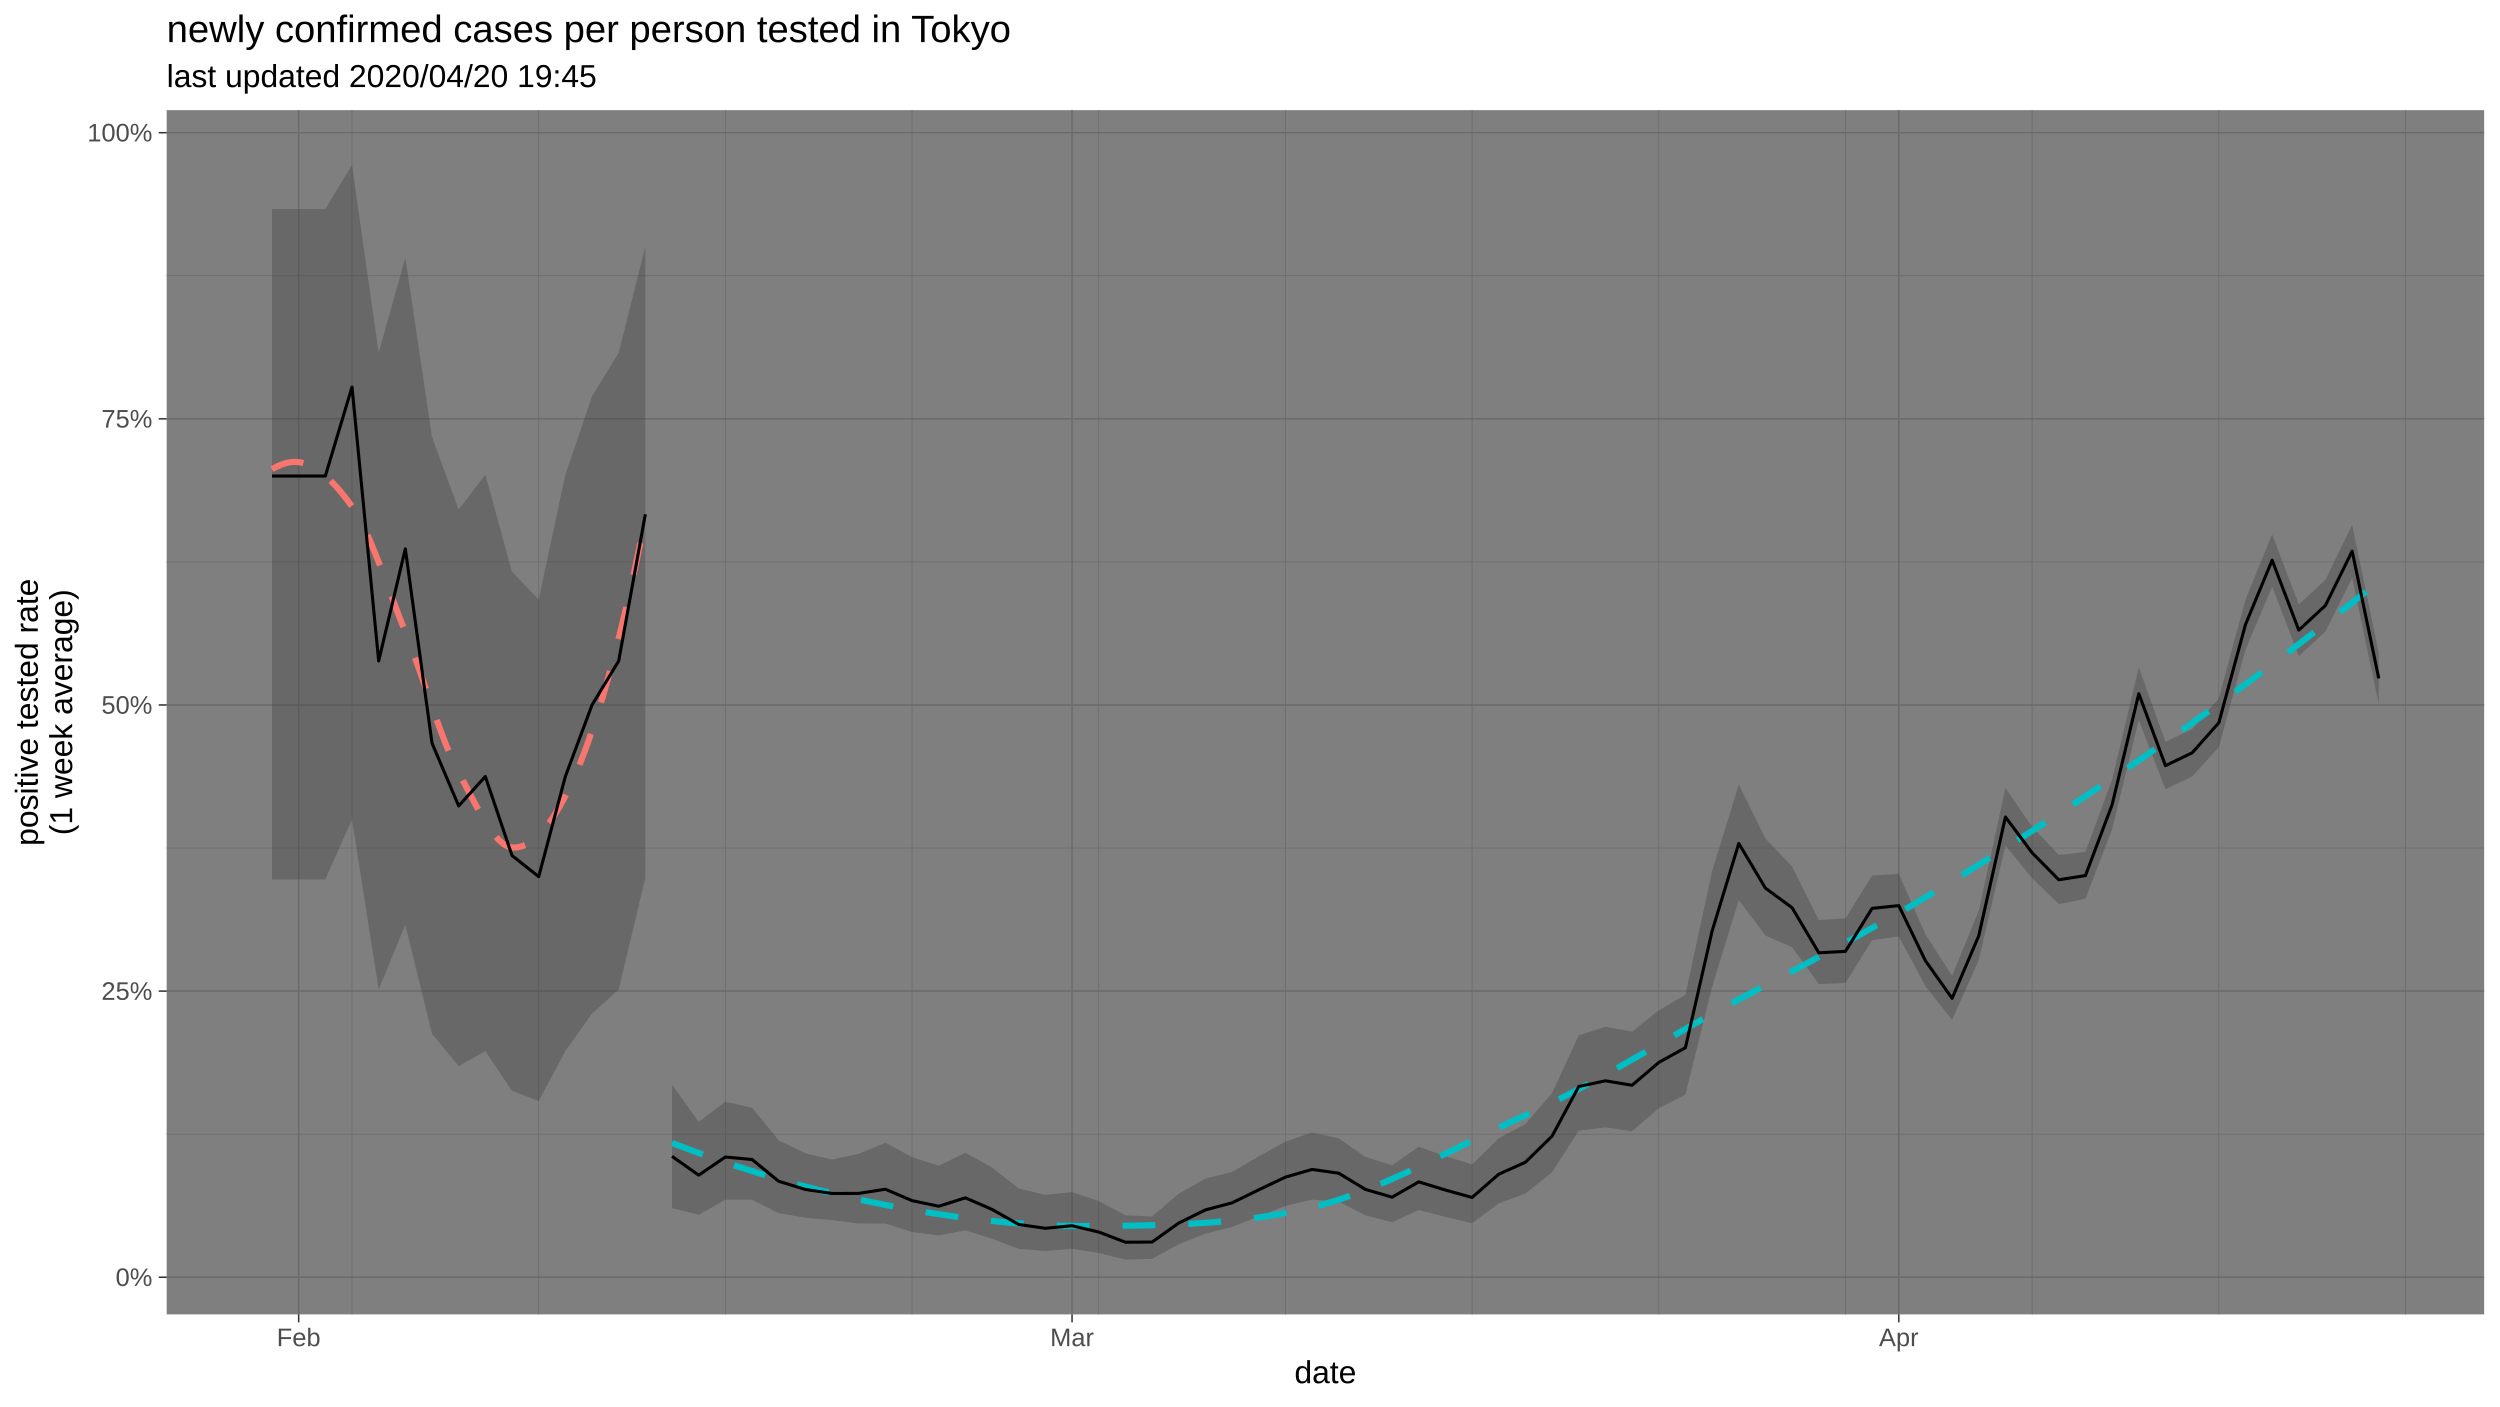
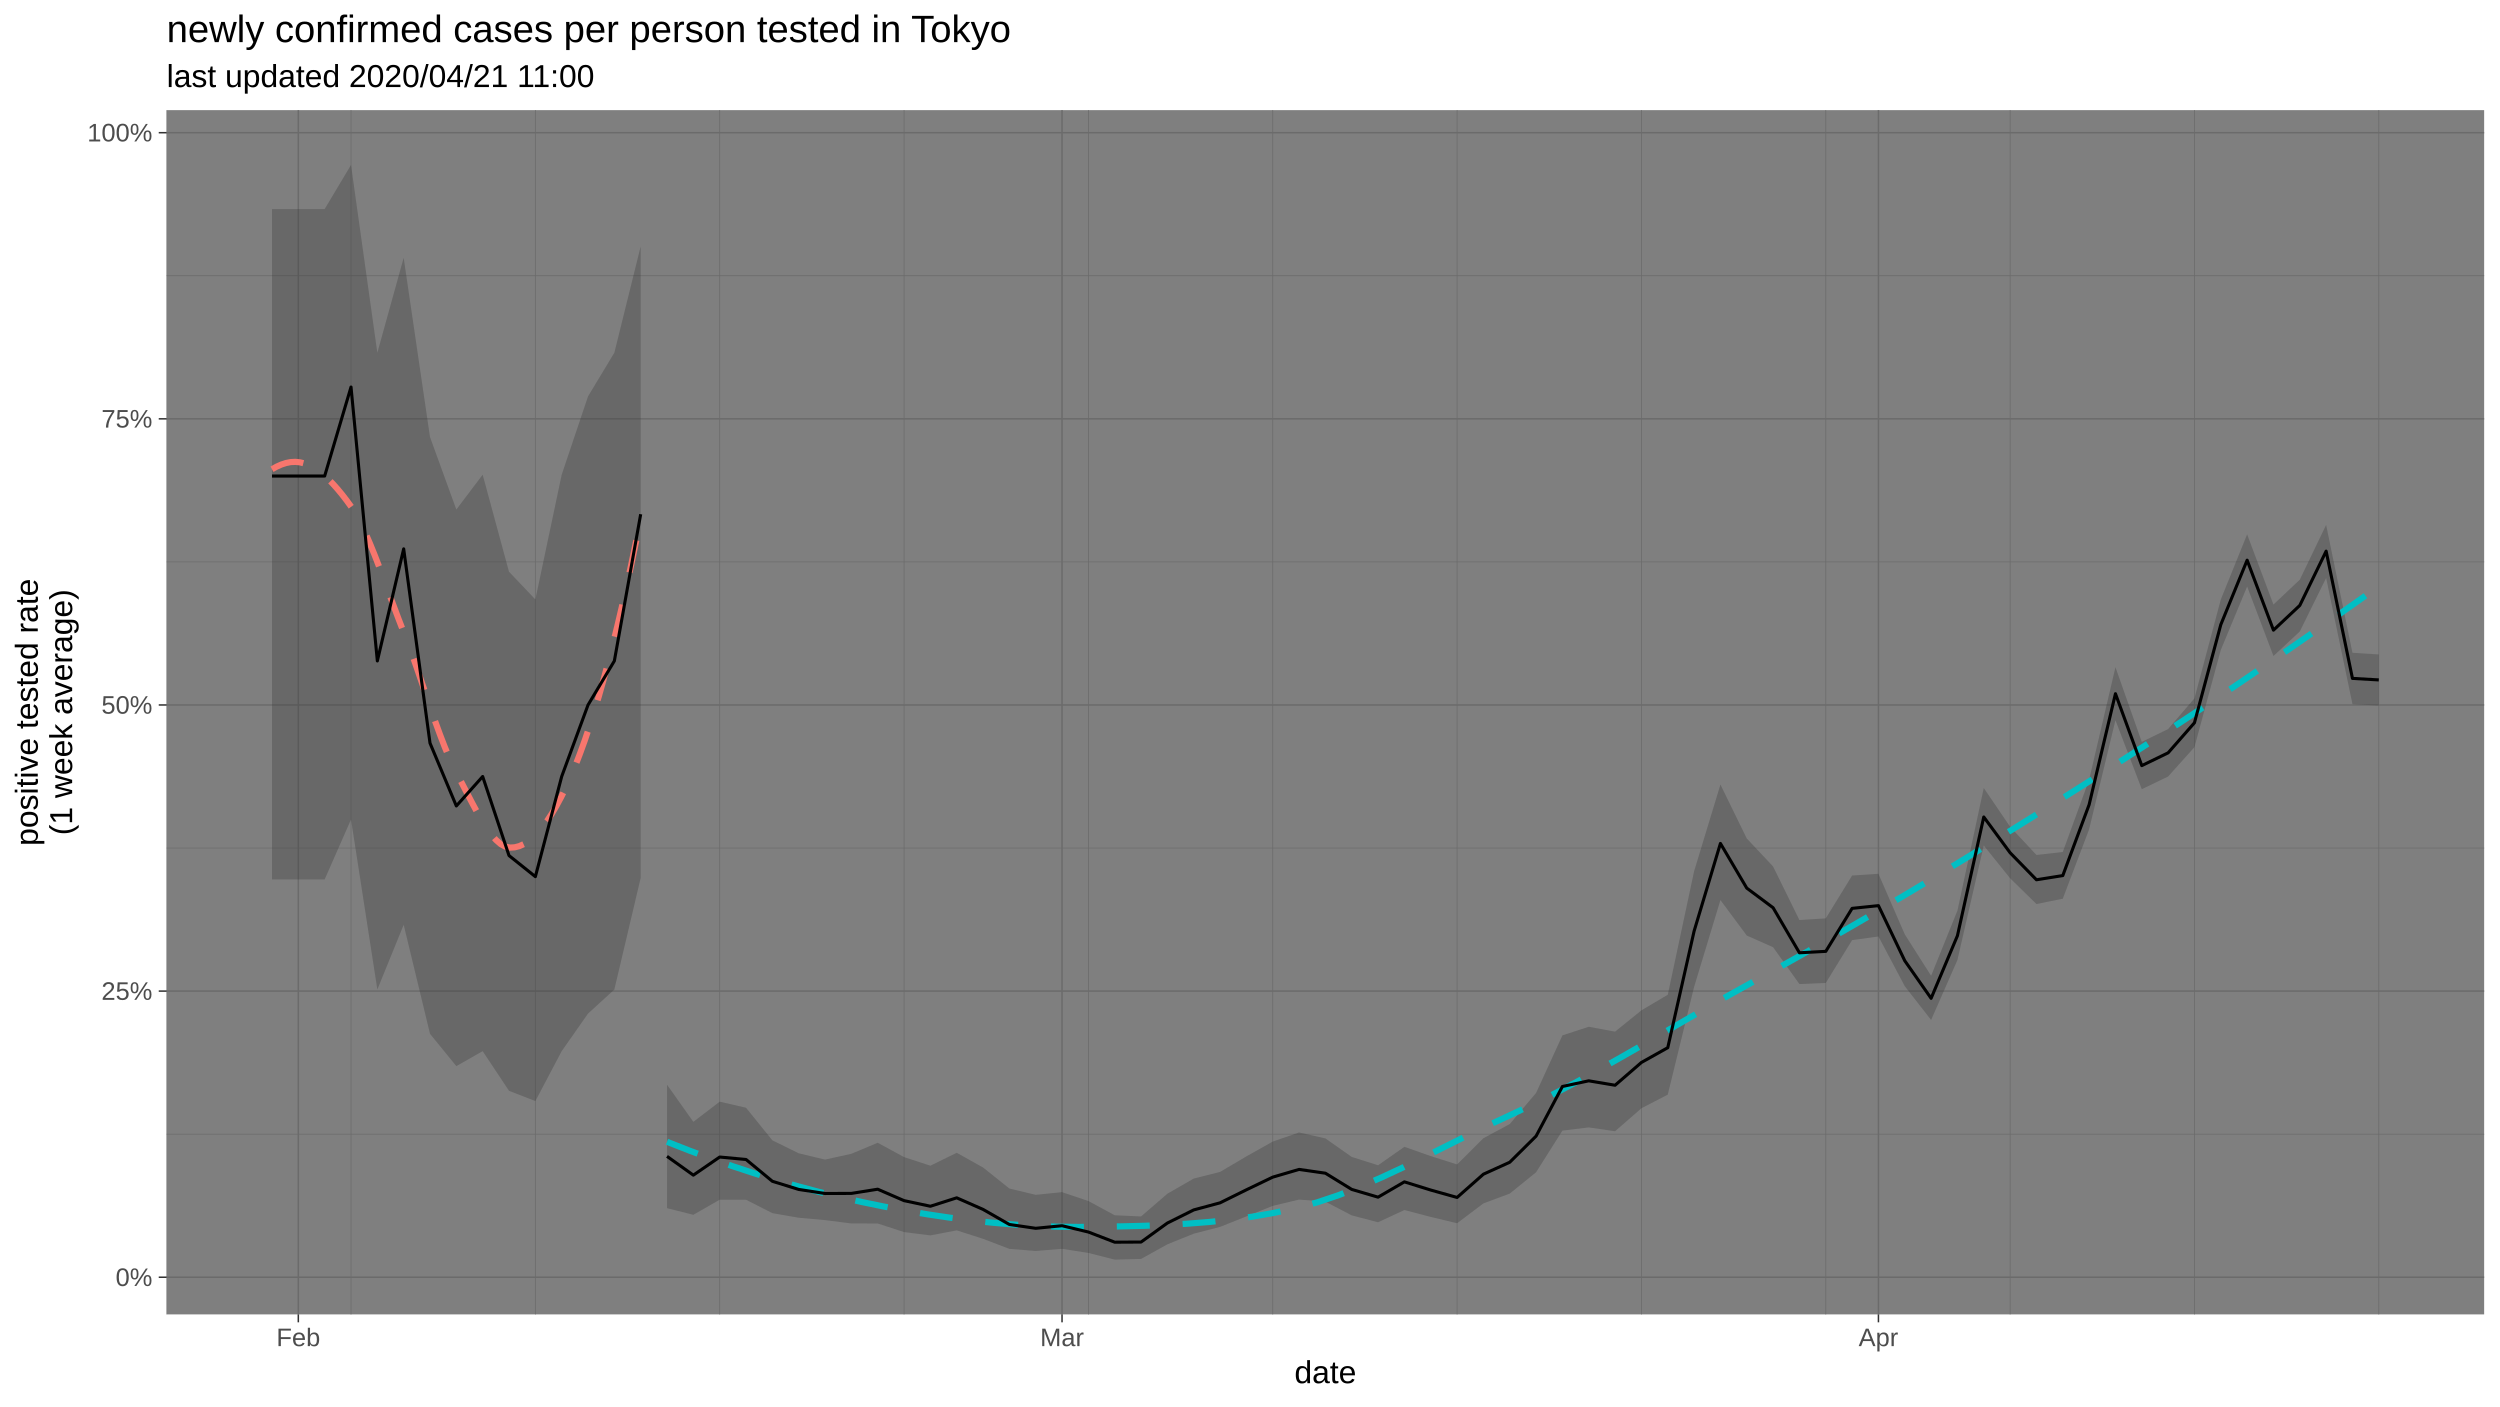
<svg xmlns="http://www.w3.org/2000/svg" viewBox="0 0 864.00 486.00">
  <defs>
    <style type="text/css">
    line, polyline, polygon, path, rect, circle {
      fill: none;
      stroke: #000000;
      stroke-linecap: round;
      stroke-linejoin: round;
      stroke-miterlimit: 10.00;
    }
  </style>
  </defs>
  <rect width="100%" height="100%" style="stroke: none; fill: #FFFFFF;" />
  <rect x="0" y="-0" width="864.00" height="486.00" style="stroke-width: 1.07; stroke: #FFFFFF; fill: #FFFFFF;" />
  <defs>
    <clipPath id="cpNTcuNjB8ODU4LjUyfDQ1NC4yNXwzOC4wNw==">
      <rect x="57.60" y="38.07" width="800.92" height="416.18" />
    </clipPath>
  </defs>
  <rect x="57.60" y="38.07" width="800.92" height="416.18" style="stroke-width: 1.07; stroke: none; fill: #7F7F7F;" clip-path="url(#cpNTcuNjB8ODU4LjUyfDQ1NC4yNXwzOC4wNw==)" />
  <polyline points="57.60,391.97 858.52,391.97 " style="stroke-width: 0.27; stroke: #6B6B6B; stroke-linecap: butt;" clip-path="url(#cpNTcuNjB8ODU4LjUyfDQ1NC4yNXwzOC4wNw==)" />
  <polyline points="57.60,293.08 858.52,293.08 " style="stroke-width: 0.27; stroke: #6B6B6B; stroke-linecap: butt;" clip-path="url(#cpNTcuNjB8ODU4LjUyfDQ1NC4yNXwzOC4wNw==)" />
  <polyline points="57.60,194.19 858.52,194.19 " style="stroke-width: 0.27; stroke: #6B6B6B; stroke-linecap: butt;" clip-path="url(#cpNTcuNjB8ODU4LjUyfDQ1NC4yNXwzOC4wNw==)" />
  <polyline points="57.60,95.30 858.52,95.30 " style="stroke-width: 0.27; stroke: #6B6B6B; stroke-linecap: butt;" clip-path="url(#cpNTcuNjB8ODU4LjUyfDQ1NC4yNXwzOC4wNw==)" />
-   <polyline points="121.65,454.25 121.65,38.07 " style="stroke-width: 0.27; stroke: #6B6B6B; stroke-linecap: butt;" clip-path="url(#cpNTcuNjB8ODU4LjUyfDQ1NC4yNXwzOC4wNw==)" />
-   <polyline points="186.17,454.25 186.17,38.07 " style="stroke-width: 0.27; stroke: #6B6B6B; stroke-linecap: butt;" clip-path="url(#cpNTcuNjB8ODU4LjUyfDQ1NC4yNXwzOC4wNw==)" />
-   <polyline points="250.68,454.25 250.68,38.07 " style="stroke-width: 0.27; stroke: #6B6B6B; stroke-linecap: butt;" clip-path="url(#cpNTcuNjB8ODU4LjUyfDQ1NC4yNXwzOC4wNw==)" />
-   <polyline points="315.20,454.25 315.20,38.07 " style="stroke-width: 0.27; stroke: #6B6B6B; stroke-linecap: butt;" clip-path="url(#cpNTcuNjB8ODU4LjUyfDQ1NC4yNXwzOC4wNw==)" />
-   <polyline points="379.72,454.25 379.72,38.07 " style="stroke-width: 0.27; stroke: #6B6B6B; stroke-linecap: butt;" clip-path="url(#cpNTcuNjB8ODU4LjUyfDQ1NC4yNXwzOC4wNw==)" />
-   <polyline points="444.23,454.25 444.23,38.07 " style="stroke-width: 0.27; stroke: #6B6B6B; stroke-linecap: butt;" clip-path="url(#cpNTcuNjB8ODU4LjUyfDQ1NC4yNXwzOC4wNw==)" />
-   <polyline points="508.75,454.25 508.75,38.07 " style="stroke-width: 0.27; stroke: #6B6B6B; stroke-linecap: butt;" clip-path="url(#cpNTcuNjB8ODU4LjUyfDQ1NC4yNXwzOC4wNw==)" />
-   <polyline points="573.27,454.25 573.27,38.07 " style="stroke-width: 0.27; stroke: #6B6B6B; stroke-linecap: butt;" clip-path="url(#cpNTcuNjB8ODU4LjUyfDQ1NC4yNXwzOC4wNw==)" />
-   <polyline points="637.78,454.25 637.78,38.07 " style="stroke-width: 0.27; stroke: #6B6B6B; stroke-linecap: butt;" clip-path="url(#cpNTcuNjB8ODU4LjUyfDQ1NC4yNXwzOC4wNw==)" />
-   <polyline points="702.30,454.25 702.30,38.07 " style="stroke-width: 0.27; stroke: #6B6B6B; stroke-linecap: butt;" clip-path="url(#cpNTcuNjB8ODU4LjUyfDQ1NC4yNXwzOC4wNw==)" />
-   <polyline points="766.82,454.25 766.82,38.07 " style="stroke-width: 0.27; stroke: #6B6B6B; stroke-linecap: butt;" clip-path="url(#cpNTcuNjB8ODU4LjUyfDQ1NC4yNXwzOC4wNw==)" />
-   <polyline points="831.33,454.25 831.33,38.07 " style="stroke-width: 0.27; stroke: #6B6B6B; stroke-linecap: butt;" clip-path="url(#cpNTcuNjB8ODU4LjUyfDQ1NC4yNXwzOC4wNw==)" />
+   <polyline points="57.60,454.25 57.60,38.07 " style="stroke-width: 0.27; stroke: #6B6B6B; stroke-linecap: butt;" clip-path="url(#cpNTcuNjB8ODU4LjUyfDQ1NC4yNXwzOC4wNw==)" />
+   <polyline points="121.31,454.25 121.31,38.07 " style="stroke-width: 0.27; stroke: #6B6B6B; stroke-linecap: butt;" clip-path="url(#cpNTcuNjB8ODU4LjUyfDQ1NC4yNXwzOC4wNw==)" />
+   <polyline points="185.02,454.25 185.02,38.07 " style="stroke-width: 0.27; stroke: #6B6B6B; stroke-linecap: butt;" clip-path="url(#cpNTcuNjB8ODU4LjUyfDQ1NC4yNXwzOC4wNw==)" />
+   <polyline points="248.73,454.25 248.73,38.07 " style="stroke-width: 0.27; stroke: #6B6B6B; stroke-linecap: butt;" clip-path="url(#cpNTcuNjB8ODU4LjUyfDQ1NC4yNXwzOC4wNw==)" />
+   <polyline points="312.44,454.25 312.44,38.07 " style="stroke-width: 0.27; stroke: #6B6B6B; stroke-linecap: butt;" clip-path="url(#cpNTcuNjB8ODU4LjUyfDQ1NC4yNXwzOC4wNw==)" />
+   <polyline points="376.15,454.25 376.15,38.07 " style="stroke-width: 0.27; stroke: #6B6B6B; stroke-linecap: butt;" clip-path="url(#cpNTcuNjB8ODU4LjUyfDQ1NC4yNXwzOC4wNw==)" />
+   <polyline points="439.86,454.25 439.86,38.07 " style="stroke-width: 0.27; stroke: #6B6B6B; stroke-linecap: butt;" clip-path="url(#cpNTcuNjB8ODU4LjUyfDQ1NC4yNXwzOC4wNw==)" />
+   <polyline points="503.57,454.25 503.57,38.07 " style="stroke-width: 0.27; stroke: #6B6B6B; stroke-linecap: butt;" clip-path="url(#cpNTcuNjB8ODU4LjUyfDQ1NC4yNXwzOC4wNw==)" />
+   <polyline points="567.28,454.25 567.28,38.07 " style="stroke-width: 0.27; stroke: #6B6B6B; stroke-linecap: butt;" clip-path="url(#cpNTcuNjB8ODU4LjUyfDQ1NC4yNXwzOC4wNw==)" />
+   <polyline points="630.99,454.25 630.99,38.07 " style="stroke-width: 0.27; stroke: #6B6B6B; stroke-linecap: butt;" clip-path="url(#cpNTcuNjB8ODU4LjUyfDQ1NC4yNXwzOC4wNw==)" />
+   <polyline points="694.70,454.25 694.70,38.07 " style="stroke-width: 0.27; stroke: #6B6B6B; stroke-linecap: butt;" clip-path="url(#cpNTcuNjB8ODU4LjUyfDQ1NC4yNXwzOC4wNw==)" />
+   <polyline points="758.40,454.25 758.40,38.07 " style="stroke-width: 0.27; stroke: #6B6B6B; stroke-linecap: butt;" clip-path="url(#cpNTcuNjB8ODU4LjUyfDQ1NC4yNXwzOC4wNw==)" />
+   <polyline points="822.11,454.25 822.11,38.07 " style="stroke-width: 0.27; stroke: #6B6B6B; stroke-linecap: butt;" clip-path="url(#cpNTcuNjB8ODU4LjUyfDQ1NC4yNXwzOC4wNw==)" />
  <polyline points="57.60,441.42 858.52,441.42 " style="stroke-width: 0.53; stroke: #6B6B6B; stroke-linecap: butt;" clip-path="url(#cpNTcuNjB8ODU4LjUyfDQ1NC4yNXwzOC4wNw==)" />
  <polyline points="57.60,342.53 858.52,342.53 " style="stroke-width: 0.53; stroke: #6B6B6B; stroke-linecap: butt;" clip-path="url(#cpNTcuNjB8ODU4LjUyfDQ1NC4yNXwzOC4wNw==)" />
  <polyline points="57.60,243.64 858.52,243.64 " style="stroke-width: 0.53; stroke: #6B6B6B; stroke-linecap: butt;" clip-path="url(#cpNTcuNjB8ODU4LjUyfDQ1NC4yNXwzOC4wNw==)" />
  <polyline points="57.60,144.74 858.52,144.74 " style="stroke-width: 0.53; stroke: #6B6B6B; stroke-linecap: butt;" clip-path="url(#cpNTcuNjB8ODU4LjUyfDQ1NC4yNXwzOC4wNw==)" />
  <polyline points="57.60,45.85 858.52,45.85 " style="stroke-width: 0.53; stroke: #6B6B6B; stroke-linecap: butt;" clip-path="url(#cpNTcuNjB8ODU4LjUyfDQ1NC4yNXwzOC4wNw==)" />
-   <polyline points="103.22,454.25 103.22,38.07 " style="stroke-width: 0.53; stroke: #6B6B6B; stroke-linecap: butt;" clip-path="url(#cpNTcuNjB8ODU4LjUyfDQ1NC4yNXwzOC4wNw==)" />
-   <polyline points="370.50,454.25 370.50,38.07 " style="stroke-width: 0.53; stroke: #6B6B6B; stroke-linecap: butt;" clip-path="url(#cpNTcuNjB8ODU4LjUyfDQ1NC4yNXwzOC4wNw==)" />
-   <polyline points="656.22,454.25 656.22,38.07 " style="stroke-width: 0.53; stroke: #6B6B6B; stroke-linecap: butt;" clip-path="url(#cpNTcuNjB8ODU4LjUyfDQ1NC4yNXwzOC4wNw==)" />
-   <polygon points="94.00,72.25 103.22,72.25 112.43,72.25 121.65,56.99 130.87,121.89 140.08,89.07 149.30,151.02 158.52,176.09 167.73,164.04 176.95,197.58 186.17,207.17 195.38,164.04 204.60,136.98 213.82,121.89 223.03,85.11 223.03,303.42 213.82,341.99 204.60,350.30 195.38,363.28 186.17,380.54 176.95,376.99 167.73,363.28 158.52,368.46 149.30,357.29 140.08,319.62 130.87,341.99 121.65,283.23 112.43,303.94 103.22,303.94 94.00,303.94 " style="stroke-width: 1.07; stroke: none; fill: #333333; fill-opacity: 0.30;" clip-path="url(#cpNTcuNjB8ODU4LjUyfDQ1NC4yNXwzOC4wNw==)" />
-   <polygon points="232.25,374.87 241.47,387.70 250.68,380.73 259.90,382.83 269.12,394.09 278.33,398.57 287.55,400.75 296.77,398.74 305.98,394.93 315.20,399.88 324.42,402.86 333.63,398.39 342.85,403.48 352.07,410.75 361.28,412.93 370.50,412.00 379.72,415.07 388.93,419.99 398.15,420.40 407.37,412.54 416.58,407.30 425.80,405.01 435.02,399.64 444.23,394.52 453.45,391.37 462.67,393.43 471.88,399.83 481.10,402.71 490.32,396.33 499.53,399.54 508.75,402.42 517.97,393.36 527.18,388.47 536.40,377.71 545.62,357.82 554.83,354.84 564.05,356.53 573.27,349.16 582.48,343.77 591.70,301.09 600.92,271.13 610.13,289.77 619.35,299.45 628.57,317.96 637.78,317.38 647.00,302.58 656.22,301.97 665.43,322.90 674.65,337.22 683.87,314.69 693.08,272.32 702.30,285.73 711.52,295.48 720.73,294.43 729.95,269.44 739.17,230.57 748.38,256.39 757.60,251.95 766.82,241.34 776.03,207.17 785.25,184.66 794.47,208.92 803.68,200.33 812.90,181.39 822.11,225.59 822.11,243.36 812.90,199.76 803.68,218.25 794.47,226.73 785.25,202.71 776.03,224.64 766.82,258.22 757.60,268.37 748.38,272.76 739.17,248.91 729.95,286.63 720.73,310.61 711.52,312.44 702.30,303.54 693.08,292.22 683.87,331.79 674.65,352.51 665.43,340.84 656.22,323.65 647.00,324.91 637.78,339.71 628.57,340.10 619.35,327.37 610.13,323.33 600.92,311.07 591.70,341.11 582.48,378.31 573.27,383.02 564.05,390.97 554.83,389.64 545.62,390.75 536.40,405.14 527.18,412.51 517.97,415.90 508.75,422.76 499.53,420.57 490.32,418.19 481.10,422.42 471.88,420.04 462.67,415.30 453.45,414.58 444.23,416.76 435.02,420.39 425.80,424.02 416.58,426.37 407.37,430.04 398.15,435.09 388.93,435.33 379.72,433.03 370.50,431.60 361.28,432.34 352.07,431.62 342.85,428.14 333.63,425.22 324.42,426.96 315.20,425.81 305.98,422.85 296.77,422.83 287.55,421.68 278.33,420.86 269.12,419.27 259.90,414.64 250.68,414.62 241.47,419.84 232.25,417.55 " style="stroke-width: 1.07; stroke: none; fill: #333333; fill-opacity: 0.30;" clip-path="url(#cpNTcuNjB8ODU4LjUyfDQ1NC4yNXwzOC4wNw==)" />
-   <polyline points="94.00,162.17 95.63,161.27 97.27,160.55 98.90,160.02 100.53,159.70 102.17,159.62 103.80,159.78 105.43,160.19 107.07,160.83 108.70,161.69 110.33,162.77 111.97,164.04 113.60,165.50 115.23,167.13 116.87,168.93 118.50,170.88 120.13,172.97 121.77,175.18 123.40,177.74 125.03,180.75 126.67,184.15 128.30,187.88 129.93,191.87 131.57,196.05 133.20,200.36 134.83,204.73 136.47,209.10 138.10,213.41 139.73,217.58 141.37,221.71 143.00,226.10 144.63,230.68 146.27,235.38 147.90,240.13 149.53,244.84 151.17,249.46 152.80,253.90 154.43,258.09 156.07,261.96 157.70,265.44 159.33,268.53 160.97,271.63 162.60,274.76 164.23,277.85 165.87,280.83 167.50,283.63 169.13,286.19 170.77,288.43 172.40,290.30 174.03,291.71 175.67,292.61 177.30,292.93 178.93,292.83 180.57,292.42 182.20,291.69 183.83,290.66 185.47,289.32 187.10,287.69 188.73,285.77 190.37,283.57 192.00,281.10 193.63,278.35 195.27,275.34 196.90,272.05 198.53,268.47 200.17,264.60 201.80,260.43 203.43,255.96 205.07,251.19 206.70,246.13 208.33,240.77 209.97,235.11 211.60,229.16 213.23,222.90 214.87,216.35 216.50,209.50 218.13,202.36 219.77,194.93 221.40,187.19 223.03,179.16 " style="stroke-width: 2.13; stroke: #F8766D; stroke-dasharray: 11.38,11.38; stroke-linecap: butt;" clip-path="url(#cpNTcuNjB8ODU4LjUyfDQ1NC4yNXwzOC4wNw==)" />
-   <polyline points="232.25,395.00 239.72,397.84 247.18,400.52 254.65,403.05 262.12,405.42 269.58,407.65 277.05,409.73 284.52,411.67 291.98,413.45 299.45,415.10 306.92,416.61 314.38,417.98 321.85,419.23 329.32,420.34 336.78,421.30 344.25,422.12 351.72,422.78 359.18,423.27 366.65,423.60 374.12,423.74 381.58,423.71 389.05,423.61 396.52,423.48 403.98,423.26 411.45,422.94 418.92,422.46 426.38,421.80 433.85,420.91 441.32,419.77 448.78,418.33 456.25,416.55 463.72,414.29 471.18,411.59 478.65,408.54 486.12,405.20 493.58,401.66 501.05,398.01 508.52,394.31 515.98,390.66 523.45,387.13 530.92,383.74 538.38,380.12 545.85,376.27 553.32,372.23 560.78,368.05 568.25,363.79 575.72,359.49 583.18,355.21 590.65,350.99 598.12,346.89 605.58,342.93 613.05,338.98 620.52,335.03 627.98,331.06 635.45,327.05 642.92,322.97 650.38,318.82 657.85,314.57 665.32,310.19 672.78,305.69 680.25,301.06 687.72,296.39 695.18,291.68 702.65,286.93 710.12,282.11 717.58,277.24 725.05,272.30 732.52,267.29 739.98,262.21 747.45,257.04 754.92,251.79 762.38,246.45 769.85,241.03 777.32,235.53 784.78,229.95 792.25,224.30 799.71,218.56 807.18,212.76 814.65,206.88 822.11,200.93 " style="stroke-width: 2.13; stroke: #00BFC4; stroke-dasharray: 11.38,11.38; stroke-linecap: butt;" clip-path="url(#cpNTcuNjB8ODU4LjUyfDQ1NC4yNXwzOC4wNw==)" />
-   <polyline points="94.00,164.52 103.22,164.52 112.43,164.52 121.65,133.76 130.87,228.42 140.08,189.69 149.30,256.82 158.52,278.54 167.73,268.36 176.95,295.68 186.17,302.97 195.38,268.36 204.60,243.64 213.82,228.42 223.03,177.71 " style="stroke-width: 1.07; stroke-linecap: butt;" clip-path="url(#cpNTcuNjB8ODU4LjUyfDQ1NC4yNXwzOC4wNw==)" />
-   <polyline points="232.25,399.63 241.47,406.13 250.68,399.87 259.90,400.72 269.12,408.25 278.33,411.07 287.55,412.47 296.77,412.44 305.98,410.99 315.20,414.94 324.42,416.88 333.63,413.97 342.85,417.97 352.07,423.18 361.28,424.50 370.50,423.61 379.72,425.79 388.93,429.30 398.15,429.25 407.37,422.68 416.58,418.15 425.80,415.70 435.02,411.20 444.23,406.82 453.45,404.15 462.67,405.46 471.88,411.06 481.10,413.74 490.32,408.45 499.53,411.28 508.75,413.84 517.97,405.80 527.18,401.67 536.40,392.64 545.62,375.49 554.83,373.53 564.05,375.06 573.27,367.18 582.48,362.08 591.70,321.80 600.92,291.49 610.13,306.93 619.35,313.71 628.57,329.28 637.78,328.79 647.00,313.93 656.22,312.99 665.43,332.04 674.65,345.02 683.87,323.38 693.08,282.35 702.30,294.72 711.52,304.05 720.73,302.60 729.95,278.09 739.17,239.74 748.38,264.60 757.60,260.18 766.82,249.79 776.03,215.87 785.25,193.60 794.47,217.78 803.68,209.23 812.90,190.48 822.11,234.46 " style="stroke-width: 1.07; stroke-linecap: butt;" clip-path="url(#cpNTcuNjB8ODU4LjUyfDQ1NC4yNXwzOC4wNw==)" />
+   <polyline points="103.10,454.25 103.10,38.07 " style="stroke-width: 0.53; stroke: #6B6B6B; stroke-linecap: butt;" clip-path="url(#cpNTcuNjB8ODU4LjUyfDQ1NC4yNXwzOC4wNw==)" />
+   <polyline points="367.04,454.25 367.04,38.07 " style="stroke-width: 0.53; stroke: #6B6B6B; stroke-linecap: butt;" clip-path="url(#cpNTcuNjB8ODU4LjUyfDQ1NC4yNXwzOC4wNw==)" />
+   <polyline points="649.19,454.25 649.19,38.07 " style="stroke-width: 0.53; stroke: #6B6B6B; stroke-linecap: butt;" clip-path="url(#cpNTcuNjB8ODU4LjUyfDQ1NC4yNXwzOC4wNw==)" />
+   <polygon points="94.00,72.25 103.10,72.25 112.20,72.25 121.31,56.99 130.41,121.89 139.51,89.07 148.61,151.02 157.71,176.09 166.81,164.04 175.91,197.58 185.02,207.17 194.12,164.04 203.22,136.98 212.32,121.89 221.42,85.11 221.42,303.42 212.32,341.99 203.22,350.30 194.12,363.28 185.02,380.54 175.91,376.99 166.81,363.28 157.71,368.46 148.61,357.29 139.51,319.62 130.41,341.99 121.31,283.23 112.20,303.94 103.10,303.94 94.00,303.94 " style="stroke-width: 1.07; stroke: none; fill: #333333; fill-opacity: 0.30;" clip-path="url(#cpNTcuNjB8ODU4LjUyfDQ1NC4yNXwzOC4wNw==)" />
+   <polygon points="230.52,374.87 239.62,387.70 248.73,380.73 257.83,382.83 266.93,394.09 276.03,398.57 285.13,400.75 294.23,398.74 303.33,394.93 312.44,399.88 321.54,402.86 330.64,398.39 339.74,403.48 348.84,410.75 357.94,412.93 367.04,412.00 376.15,415.07 385.25,419.99 394.35,420.40 403.45,412.54 412.55,407.30 421.65,405.01 430.75,399.64 439.86,394.52 448.96,391.37 458.06,393.43 467.16,399.83 476.26,402.71 485.36,396.33 494.46,399.54 503.57,402.42 512.67,393.36 521.77,388.47 530.87,377.71 539.97,357.82 549.07,354.84 558.17,356.53 567.28,349.16 576.38,343.77 585.48,301.09 594.58,271.13 603.68,289.77 612.78,299.45 621.88,317.96 630.99,317.38 640.09,302.58 649.19,301.97 658.29,322.90 667.39,337.22 676.49,314.69 685.59,272.32 694.70,285.73 703.80,295.48 712.90,294.43 722.00,269.44 731.10,230.57 740.20,256.39 749.30,251.95 758.40,241.34 767.51,207.17 776.61,184.66 785.71,208.92 794.81,200.33 803.91,181.39 813.01,225.59 822.11,226.17 822.11,243.83 813.01,243.36 803.91,199.76 794.81,218.25 785.71,226.73 776.61,202.71 767.51,224.64 758.40,258.22 749.30,268.37 740.20,272.76 731.10,248.91 722.00,286.63 712.90,310.61 703.80,312.44 694.70,303.54 685.59,292.22 676.49,331.79 667.39,352.51 658.29,340.84 649.19,323.65 640.09,324.91 630.99,339.71 621.88,340.10 612.78,327.37 603.68,323.33 594.58,311.07 585.48,341.11 576.38,378.31 567.28,383.02 558.17,390.97 549.07,389.64 539.97,390.75 530.87,405.14 521.77,412.51 512.67,415.90 503.57,422.76 494.46,420.57 485.36,418.19 476.26,422.42 467.16,420.04 458.06,415.30 448.96,414.58 439.86,416.76 430.75,420.39 421.65,424.02 412.55,426.37 403.45,430.04 394.35,435.09 385.25,435.33 376.15,433.03 367.04,431.60 357.94,432.34 348.84,431.62 339.74,428.14 330.64,425.22 321.54,426.96 312.44,425.81 303.33,422.85 294.23,422.83 285.13,421.68 276.03,420.86 266.93,419.27 257.83,414.64 248.73,414.62 239.62,419.84 230.52,417.55 " style="stroke-width: 1.07; stroke: none; fill: #333333; fill-opacity: 0.30;" clip-path="url(#cpNTcuNjB8ODU4LjUyfDQ1NC4yNXwzOC4wNw==)" />
+   <polyline points="94.00,162.17 95.61,161.27 97.23,160.55 98.84,160.02 100.45,159.70 102.07,159.62 103.68,159.78 105.29,160.19 106.90,160.83 108.52,161.69 110.13,162.77 111.74,164.04 113.36,165.50 114.97,167.13 116.58,168.93 118.20,170.88 119.81,172.97 121.42,175.18 123.03,177.74 124.65,180.75 126.26,184.15 127.87,187.88 129.49,191.87 131.10,196.05 132.71,200.36 134.32,204.73 135.94,209.10 137.55,213.41 139.16,217.58 140.78,221.71 142.39,226.10 144.00,230.68 145.61,235.38 147.23,240.13 148.84,244.84 150.45,249.46 152.07,253.90 153.68,258.09 155.29,261.96 156.90,265.44 158.52,268.53 160.13,271.63 161.74,274.76 163.36,277.85 164.97,280.83 166.58,283.63 168.20,286.19 169.81,288.43 171.42,290.30 173.03,291.71 174.65,292.61 176.26,292.93 177.87,292.83 179.49,292.42 181.10,291.69 182.71,290.66 184.32,289.32 185.94,287.69 187.55,285.77 189.16,283.57 190.78,281.10 192.39,278.35 194.00,275.34 195.61,272.05 197.23,268.47 198.84,264.60 200.45,260.43 202.07,255.96 203.68,251.19 205.29,246.13 206.91,240.77 208.52,235.11 210.13,229.16 211.74,222.90 213.36,216.35 214.97,209.50 216.58,202.36 218.20,194.93 219.81,187.19 221.42,179.16 " style="stroke-width: 2.13; stroke: #F8766D; stroke-dasharray: 11.38,11.38; stroke-linecap: butt;" clip-path="url(#cpNTcuNjB8ODU4LjUyfDQ1NC4yNXwzOC4wNw==)" />
+   <polyline points="230.52,394.60 238.01,397.55 245.50,400.34 252.99,402.97 260.48,405.43 267.97,407.74 275.45,409.89 282.94,411.89 290.43,413.73 297.92,415.43 305.41,416.97 312.90,418.38 320.38,419.65 327.87,420.77 335.36,421.74 342.85,422.55 350.34,423.19 357.83,423.66 365.32,423.94 372.80,424.03 380.29,423.95 387.78,423.83 395.27,423.64 402.76,423.35 410.25,422.92 417.74,422.33 425.22,421.53 432.71,420.50 440.20,419.19 447.69,417.57 455.18,415.55 462.67,413.03 470.16,410.10 477.64,406.84 485.13,403.34 492.62,399.67 500.11,395.93 507.60,392.19 515.09,388.55 522.57,385.07 530.06,381.54 537.55,377.78 545.04,373.83 552.53,369.73 560.02,365.52 567.51,361.23 574.99,356.89 582.48,352.54 589.97,348.23 597.46,343.98 604.95,339.82 612.44,335.69 619.93,331.50 627.41,327.28 634.90,323.00 642.39,318.68 649.88,314.31 657.37,309.89 664.86,305.41 672.34,300.89 679.83,296.31 687.32,291.70 694.81,287.07 702.30,282.42 709.79,277.74 717.28,273.03 724.76,268.28 732.25,263.49 739.74,258.67 747.23,253.80 754.72,248.88 762.21,243.92 769.70,238.91 777.18,233.85 784.67,228.75 792.16,223.60 799.65,218.41 807.14,213.18 814.63,207.91 822.11,202.60 " style="stroke-width: 2.13; stroke: #00BFC4; stroke-dasharray: 11.38,11.38; stroke-linecap: butt;" clip-path="url(#cpNTcuNjB8ODU4LjUyfDQ1NC4yNXwzOC4wNw==)" />
+   <polyline points="94.00,164.52 103.10,164.52 112.20,164.52 121.31,133.76 130.41,228.42 139.51,189.69 148.61,256.82 157.71,278.54 166.81,268.36 175.91,295.68 185.02,302.97 194.12,268.36 203.22,243.64 212.32,228.42 221.42,177.71 " style="stroke-width: 1.07; stroke-linecap: butt;" clip-path="url(#cpNTcuNjB8ODU4LjUyfDQ1NC4yNXwzOC4wNw==)" />
+   <polyline points="230.52,399.63 239.62,406.13 248.73,399.87 257.83,400.72 266.93,408.25 276.03,411.07 285.13,412.47 294.23,412.44 303.33,410.99 312.44,414.94 321.54,416.88 330.64,413.97 339.74,417.97 348.84,423.18 357.94,424.50 367.04,423.61 376.15,425.79 385.25,429.30 394.35,429.25 403.45,422.68 412.55,418.15 421.65,415.70 430.75,411.20 439.86,406.82 448.96,404.15 458.06,405.46 467.16,411.06 476.26,413.74 485.36,408.45 494.46,411.28 503.57,413.84 512.67,405.80 521.77,401.67 530.87,392.64 539.97,375.49 549.07,373.53 558.17,375.06 567.28,367.18 576.38,362.08 585.48,321.80 594.58,291.49 603.68,306.93 612.78,313.71 621.88,329.28 630.99,328.79 640.09,313.93 649.19,312.99 658.29,332.04 667.39,345.02 676.49,323.38 685.59,282.35 694.70,294.72 703.80,304.05 712.90,302.60 722.00,278.09 731.10,239.74 740.20,264.60 749.30,260.18 758.40,249.79 767.51,215.87 776.61,193.60 785.71,217.78 794.81,209.23 803.91,190.48 813.01,234.46 822.11,234.98 " style="stroke-width: 1.07; stroke-linecap: butt;" clip-path="url(#cpNTcuNjB8ODU4LjUyfDQ1NC4yNXwzOC4wNw==)" />
  <defs>
    <clipPath id="cpMC4wMHw4NjQuMDB8NDg2LjAwfDAuMDA=">
      <rect x="0.00" y="0.00" width="864.00" height="486.00" />
    </clipPath>
  </defs>
  <g clip-path="url(#cpMC4wMHw4NjQuMDB8NDg2LjAwfDAuMDA=)">
    <text x="39.95" y="444.45" style="font-size: 8.80px; fill: #4D4D4D; font-family: Liberation Sans;" textLength="12.72px" lengthAdjust="spacingAndGlyphs">0%</text>
  </g>
  <g clip-path="url(#cpMC4wMHw4NjQuMDB8NDg2LjAwfDAuMDA=)">
    <text x="35.05" y="345.55" style="font-size: 8.80px; fill: #4D4D4D; font-family: Liberation Sans;" textLength="17.61px" lengthAdjust="spacingAndGlyphs">25%</text>
  </g>
  <g clip-path="url(#cpMC4wMHw4NjQuMDB8NDg2LjAwfDAuMDA=)">
    <text x="35.05" y="246.66" style="font-size: 8.80px; fill: #4D4D4D; font-family: Liberation Sans;" textLength="17.61px" lengthAdjust="spacingAndGlyphs">50%</text>
  </g>
  <g clip-path="url(#cpMC4wMHw4NjQuMDB8NDg2LjAwfDAuMDA=)">
    <text x="35.05" y="147.77" style="font-size: 8.80px; fill: #4D4D4D; font-family: Liberation Sans;" textLength="17.61px" lengthAdjust="spacingAndGlyphs">75%</text>
  </g>
  <g clip-path="url(#cpMC4wMHw4NjQuMDB8NDg2LjAwfDAuMDA=)">
    <text x="30.16" y="48.88" style="font-size: 8.80px; fill: #4D4D4D; font-family: Liberation Sans;" textLength="22.51px" lengthAdjust="spacingAndGlyphs">100%</text>
  </g>
  <polyline points="54.86,441.42 57.60,441.42 " style="stroke-width: 0.53; stroke: #333333; stroke-linecap: butt;" clip-path="url(#cpMC4wMHw4NjQuMDB8NDg2LjAwfDAuMDA=)" />
  <polyline points="54.86,342.53 57.60,342.53 " style="stroke-width: 0.53; stroke: #333333; stroke-linecap: butt;" clip-path="url(#cpMC4wMHw4NjQuMDB8NDg2LjAwfDAuMDA=)" />
  <polyline points="54.86,243.64 57.60,243.64 " style="stroke-width: 0.53; stroke: #333333; stroke-linecap: butt;" clip-path="url(#cpMC4wMHw4NjQuMDB8NDg2LjAwfDAuMDA=)" />
  <polyline points="54.86,144.74 57.60,144.74 " style="stroke-width: 0.53; stroke: #333333; stroke-linecap: butt;" clip-path="url(#cpMC4wMHw4NjQuMDB8NDg2LjAwfDAuMDA=)" />
  <polyline points="54.86,45.85 57.60,45.85 " style="stroke-width: 0.53; stroke: #333333; stroke-linecap: butt;" clip-path="url(#cpMC4wMHw4NjQuMDB8NDg2LjAwfDAuMDA=)" />
-   <polyline points="103.22,456.99 103.22,454.25 " style="stroke-width: 0.53; stroke: #333333; stroke-linecap: butt;" clip-path="url(#cpMC4wMHw4NjQuMDB8NDg2LjAwfDAuMDA=)" />
-   <polyline points="370.50,456.99 370.50,454.25 " style="stroke-width: 0.53; stroke: #333333; stroke-linecap: butt;" clip-path="url(#cpMC4wMHw4NjQuMDB8NDg2LjAwfDAuMDA=)" />
-   <polyline points="656.22,456.99 656.22,454.25 " style="stroke-width: 0.53; stroke: #333333; stroke-linecap: butt;" clip-path="url(#cpMC4wMHw4NjQuMDB8NDg2LjAwfDAuMDA=)" />
+   <polyline points="103.10,456.99 103.10,454.25 " style="stroke-width: 0.53; stroke: #333333; stroke-linecap: butt;" clip-path="url(#cpMC4wMHw4NjQuMDB8NDg2LjAwfDAuMDA=)" />
+   <polyline points="367.04,456.99 367.04,454.25 " style="stroke-width: 0.53; stroke: #333333; stroke-linecap: butt;" clip-path="url(#cpMC4wMHw4NjQuMDB8NDg2LjAwfDAuMDA=)" />
+   <polyline points="649.19,456.99 649.19,454.25 " style="stroke-width: 0.53; stroke: #333333; stroke-linecap: butt;" clip-path="url(#cpMC4wMHw4NjQuMDB8NDg2LjAwfDAuMDA=)" />
  <g clip-path="url(#cpMC4wMHw4NjQuMDB8NDg2LjAwfDAuMDA=)">
-     <text x="95.64" y="465.23" style="font-size: 8.80px; fill: #4D4D4D; font-family: Liberation Sans;" textLength="15.16px" lengthAdjust="spacingAndGlyphs">Feb</text>
+     <text x="95.52" y="465.23" style="font-size: 8.80px; fill: #4D4D4D; font-family: Liberation Sans;" textLength="15.16px" lengthAdjust="spacingAndGlyphs">Feb</text>
  </g>
  <g clip-path="url(#cpMC4wMHw4NjQuMDB8NDg2LjAwfDAuMDA=)">
-     <text x="362.92" y="465.23" style="font-size: 8.80px; fill: #4D4D4D; font-family: Liberation Sans;" textLength="15.16px" lengthAdjust="spacingAndGlyphs">Mar</text>
+     <text x="359.47" y="465.23" style="font-size: 8.80px; fill: #4D4D4D; font-family: Liberation Sans;" textLength="15.16px" lengthAdjust="spacingAndGlyphs">Mar</text>
  </g>
  <g clip-path="url(#cpMC4wMHw4NjQuMDB8NDg2LjAwfDAuMDA=)">
-     <text x="649.37" y="465.23" style="font-size: 8.80px; fill: #4D4D4D; font-family: Liberation Sans;" textLength="13.69px" lengthAdjust="spacingAndGlyphs">Apr</text>
+     <text x="642.34" y="465.23" style="font-size: 8.80px; fill: #4D4D4D; font-family: Liberation Sans;" textLength="13.69px" lengthAdjust="spacingAndGlyphs">Apr</text>
  </g>
  <g clip-path="url(#cpMC4wMHw4NjQuMDB8NDg2LjAwfDAuMDA=)">
    <text x="447.35" y="478.03" style="font-size: 11.00px; font-family: Liberation Sans;" textLength="21.41px" lengthAdjust="spacingAndGlyphs">date</text>
  </g>
  <g clip-path="url(#cpMC4wMHw4NjQuMDB8NDg2LjAwfDAuMDA=)">
    <text transform="translate(13.05,292.32) rotate(-90)" style="font-size: 11.00px; font-family: Liberation Sans;" textLength="92.33px" lengthAdjust="spacingAndGlyphs">positive tested rate</text>
  </g>
  <g clip-path="url(#cpMC4wMHw4NjQuMDB8NDg2LjAwfDAuMDA=)">
    <text transform="translate(24.93,288.65) rotate(-90)" style="font-size: 11.00px; font-family: Liberation Sans;" textLength="84.99px" lengthAdjust="spacingAndGlyphs">(1 week average)</text>
  </g>
  <g clip-path="url(#cpMC4wMHw4NjQuMDB8NDg2LjAwfDAuMDA=)">
-     <text x="57.60" y="30.10" style="font-size: 11.00px; font-family: Liberation Sans;" textLength="148.63px" lengthAdjust="spacingAndGlyphs">last updated 2020/04/20 19:45</text>
+     <text x="57.60" y="30.10" style="font-size: 11.00px; font-family: Liberation Sans;" textLength="148.63px" lengthAdjust="spacingAndGlyphs">last updated 2020/04/21 11:00</text>
  </g>
  <g clip-path="url(#cpMC4wMHw4NjQuMDB8NDg2LjAwfDAuMDA=)">
    <text x="57.60" y="14.56" style="font-size: 13.20px; font-family: Liberation Sans;" textLength="293.47px" lengthAdjust="spacingAndGlyphs">newly confirmed cases per person tested in Tokyo</text>
  </g>
</svg>
